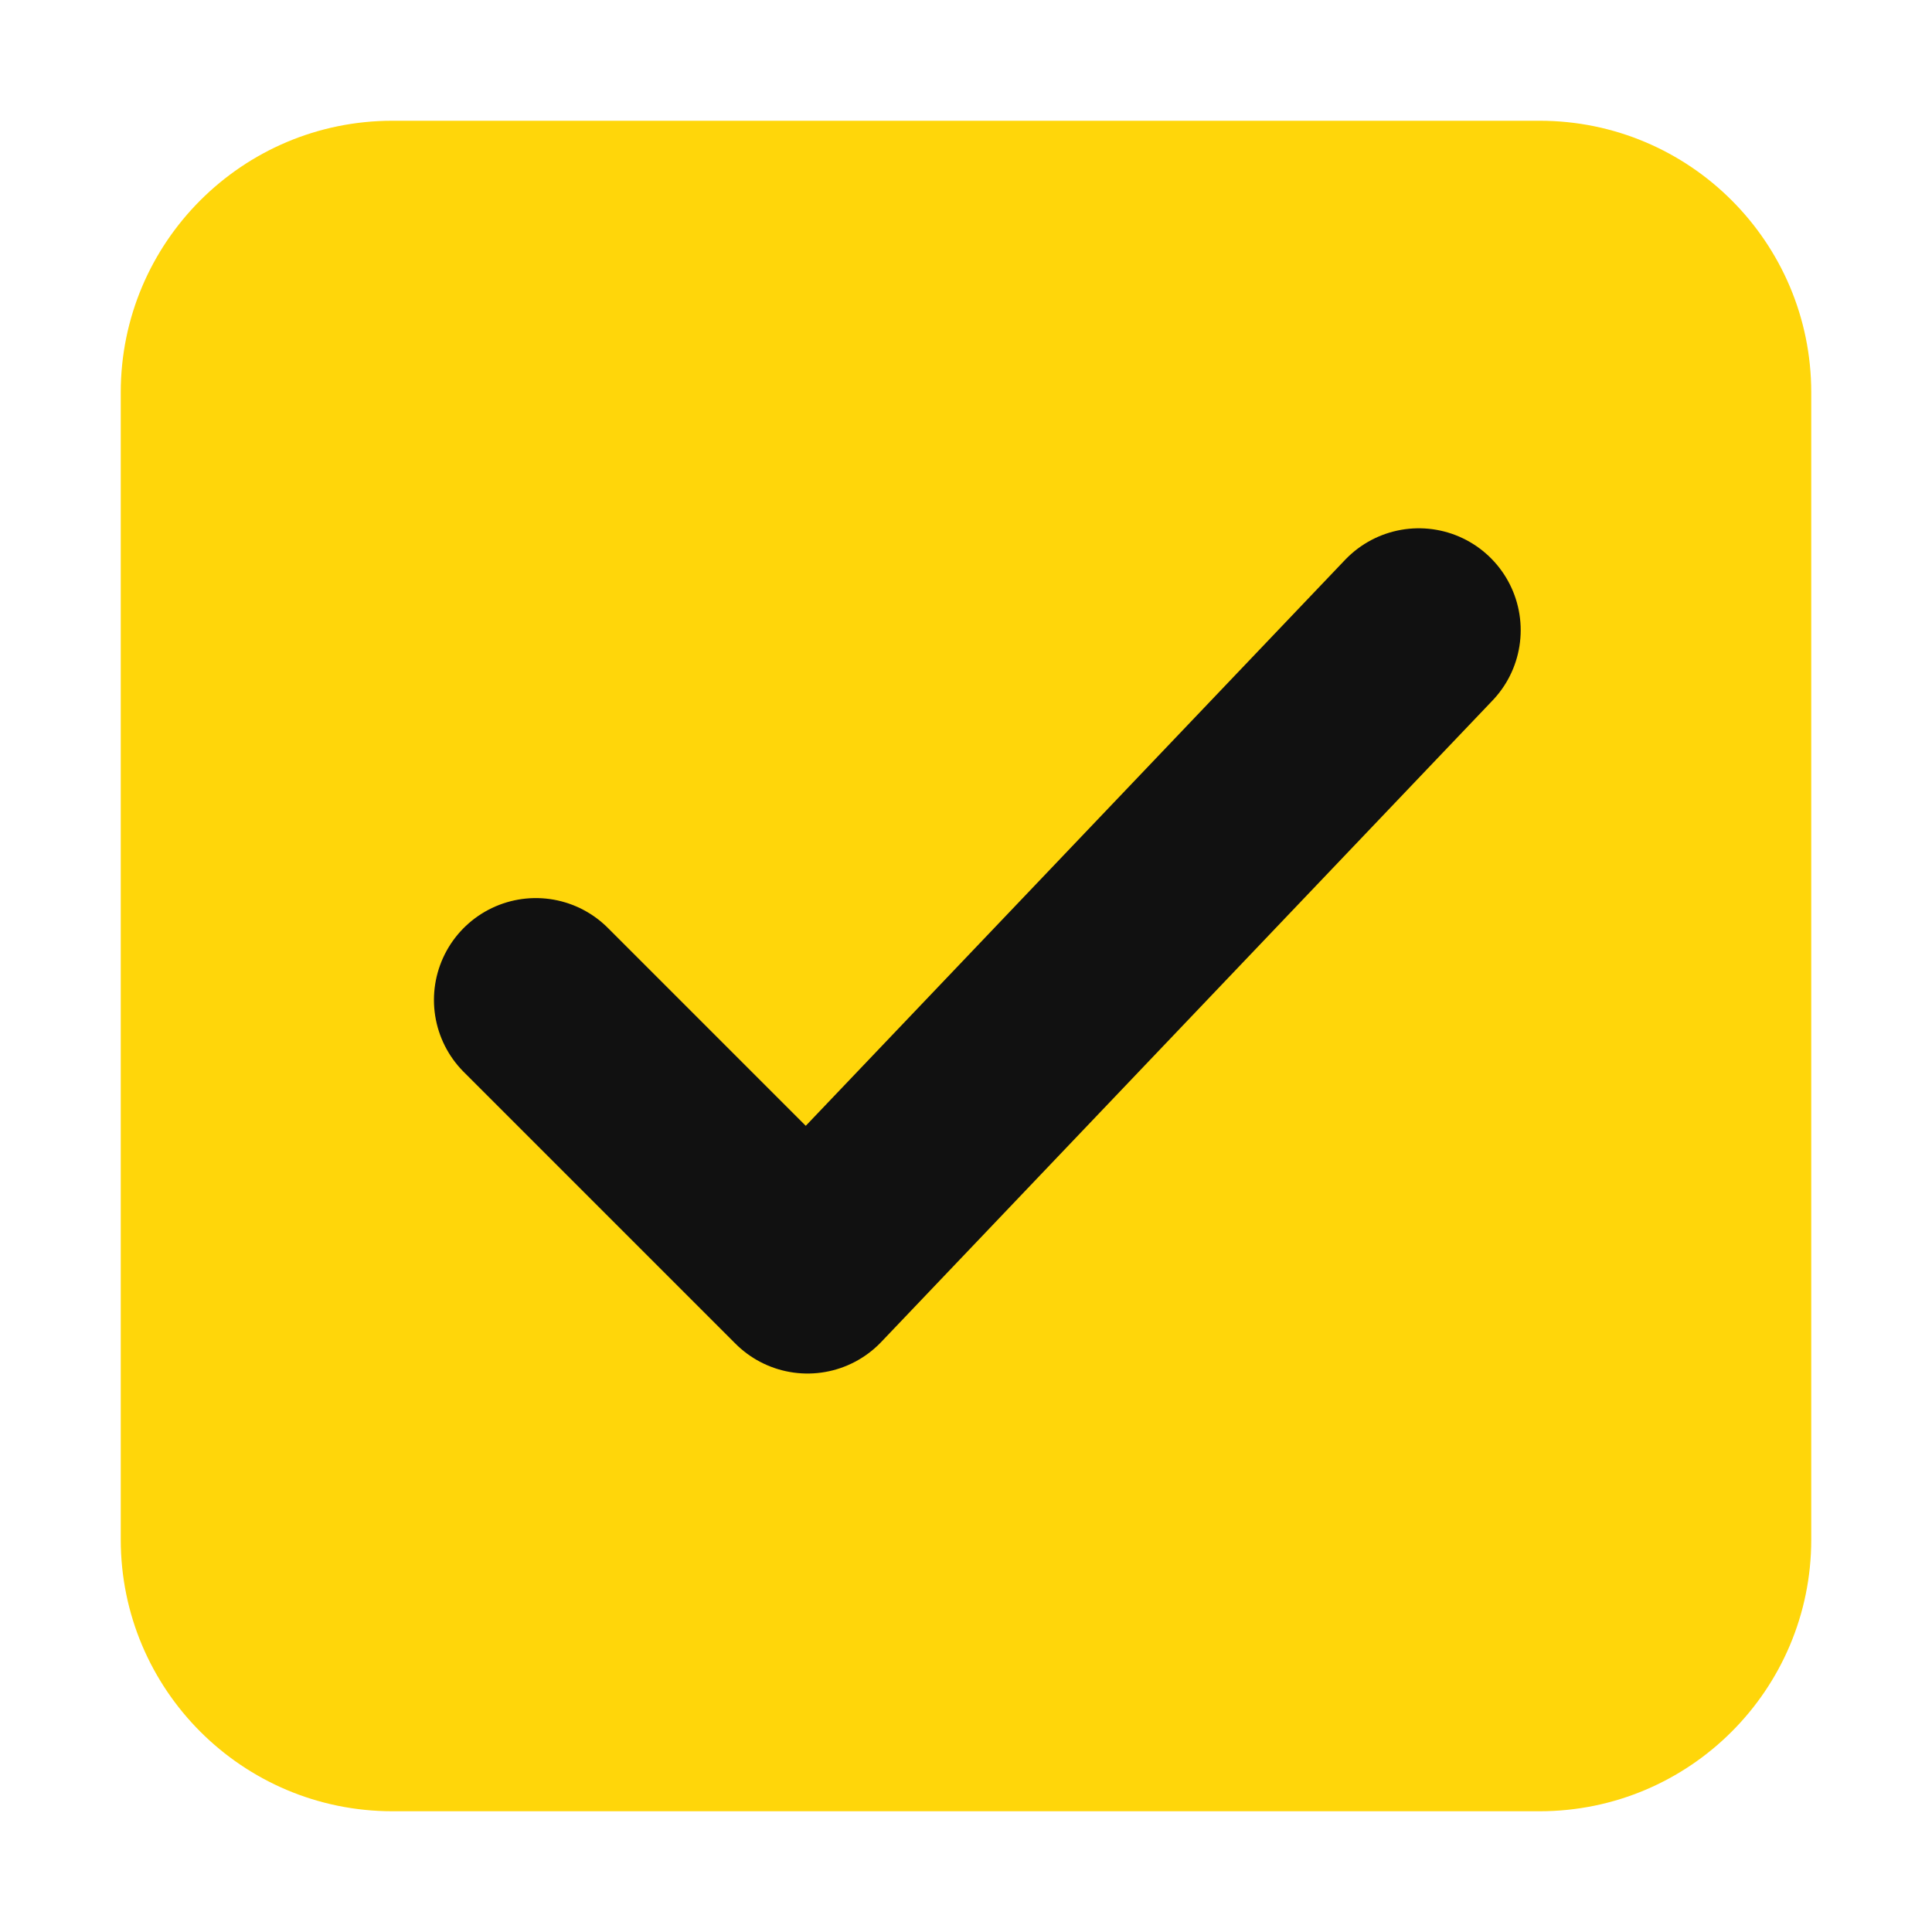
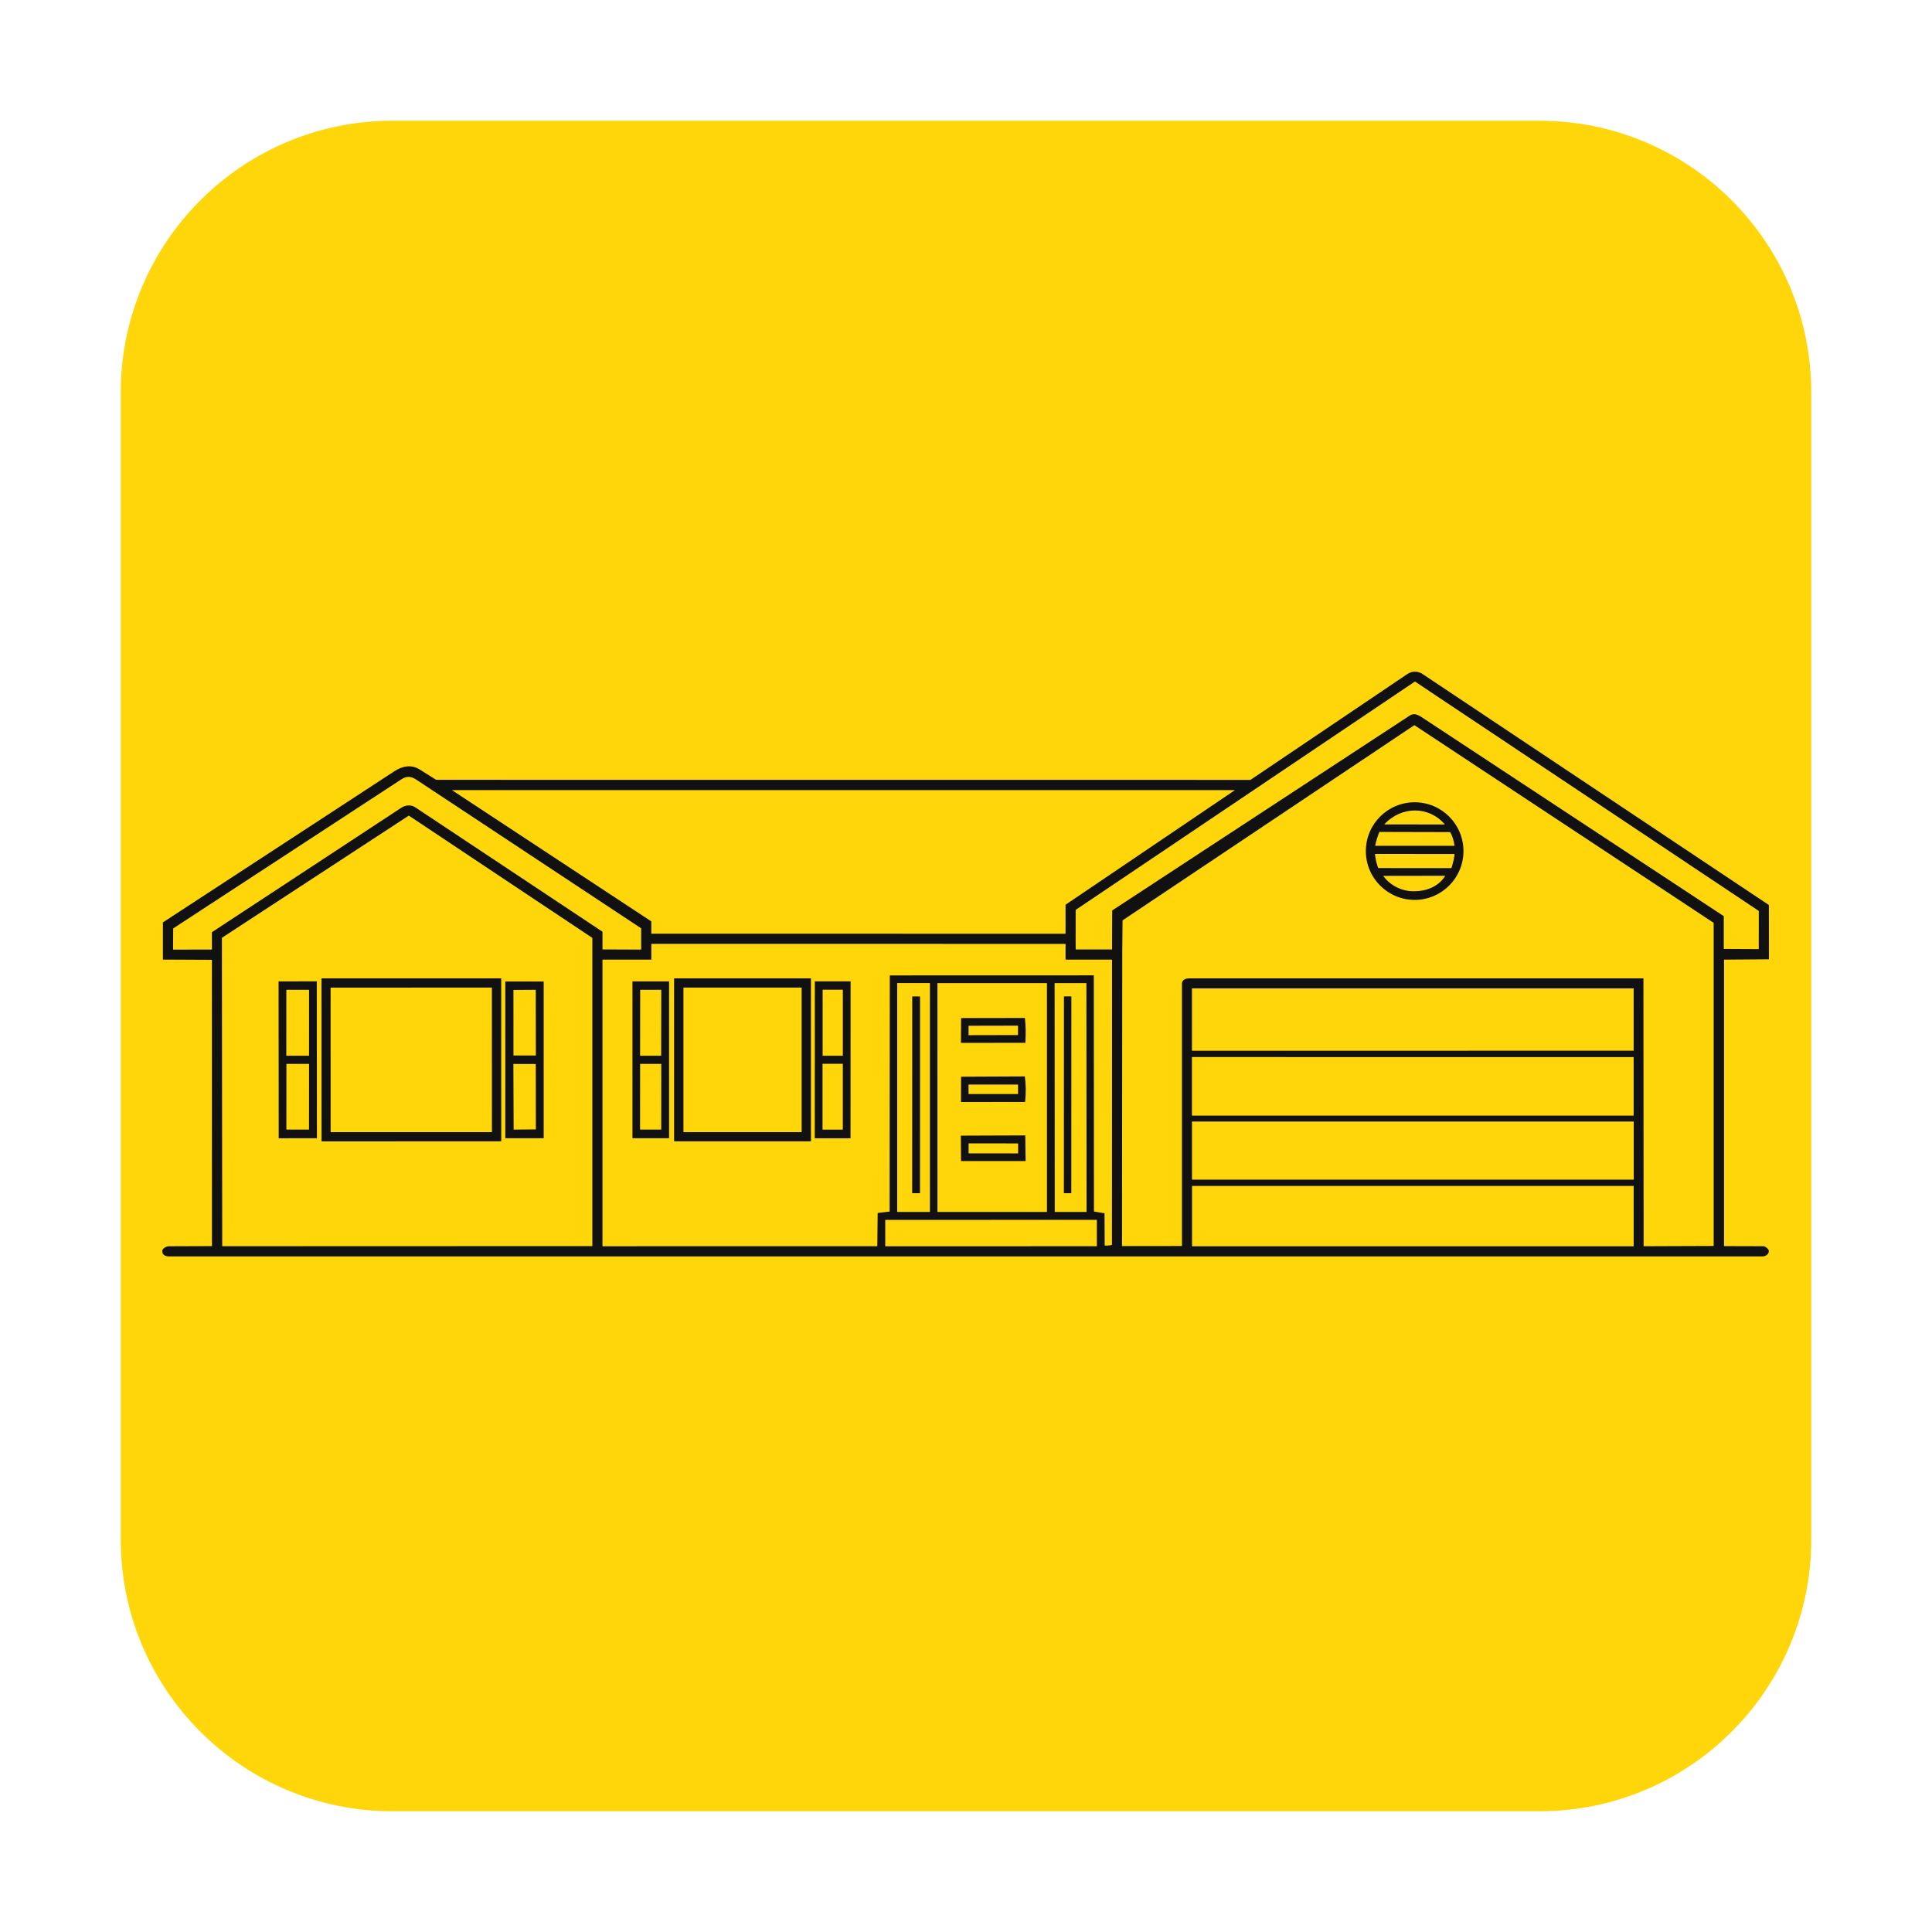
- <svg xmlns="http://www.w3.org/2000/svg" viewBox="0 0 512 512">
+ <svg xmlns="http://www.w3.org/2000/svg" viewBox="0 0 512 512" role="img" aria-label="Household Hub">
  <rect x="32" y="32" width="448" height="448" rx="72" fill="#ffd60a" />
-   <path d="M142 265l72 72 162-170" fill="none" stroke="#111111" stroke-width="54" stroke-linecap="round" stroke-linejoin="round" />
+   <g transform="translate(43 178) scale(0.413)" fill="#111111">
+     <path d="M834.95,115.12c0,17.3-14.02,31.32-31.32,31.32s-31.32-14.02-31.32-31.32,14.02-31.32,31.32-31.32,31.32,14.02,31.32,31.32ZM823.04,98.05c-10.29-11.98-27.91-11.97-38.92-.04l38.92.04ZM829.23,111.73c-.59-3.76-1.44-6.49-2.83-8.78l-45.41-.11c-1.2,2.91-2.04,5.68-2.71,8.88h50.95ZM827.22,126.05c1.12-3.5,1.67-5.91,2.04-9.06l-51.1-.03c.37,3.47.99,6.1,2.08,9.07l46.98.02ZM823.26,130.97l-39.82.06c4.56,6.26,11.94,9.83,19.36,9.88,7.96.05,16.04-2.73,20.46-9.94Z" />
+     <path d="M217.49,196.78l.03,104.58-115.31.03-.03-104.58,115.31-.03ZM211.52,202.72l-103.5.02.02,92.75,103.5-.02-.02-92.75Z" />
+     <path d="M244.75,198.8v100.58h-24.62v-100.58h24.62ZM239.72,246.28l-.06-42.14-14.32.09.02,42.07,14.36-.03ZM239.72,293.72l-.05-41.96-14.37-.04.17,42.13,14.25-.14Z" />
+     <path d="M99.16,198.72l.08,100.66-24.52.02-.08-100.66,24.52-.02ZM79.62,204.14l-.02,42.31h14.59s.02-42.31.02-42.31h-14.59ZM79.67,251.65l-.03,42.16h14.54s.03-42.15.03-42.15h-14.54Z" />
+     <path d="M328.43,196.8h87.81v104.57h-87.81v-104.57ZM334.43,202.71v92.77s75.84,0,75.84,0v-92.77s-75.84,0-75.84,0Z" />
+     <path d="M325.2,198.74v100.64h-23.48v-100.64h23.48ZM306.67,204.12l-.06,42.32,13.53.02.06-42.32-13.53-.02ZM306.62,251.66l-.03,42.16h13.58s.03-42.15.03-42.15h-13.58Z" />
+     <path d="M418.74,198.7h22.95s-.05,100.72-.05,100.72h-22.95s.05-100.72.05-100.72ZM423.74,204.08v42.36s12.97,0,12.97,0v-42.36s-12.97,0-12.97,0ZM436.7,251.62h-13.02v42.24h13.02v-42.24Z" />
+     <path d="M553.7,276.1l-41.17.04.06-16.24,40.89-.19c.78,5.71.77,10.11.21,16.39ZM517.37,264.94v6.06h31.76v-6.06h-31.76Z" />
+     <path d="M554,314.01l-41.44.02-.13-16.31,41.35-.15.22,16.44ZM517.41,302.67v6.41s31.77.04,31.77.04v-6.41s-31.77-.04-31.77-.04Z" />
+     <path d="M553.86,238.14l-41.37.06.1-15.93,40.93-.05c.61,5.25.63,9,.34,15.92ZM549.1,227.14l-31.72.07v6.04s31.73-.07,31.73-.07v-6.04Z" />
+     <rect x="420.64" y="269.03" width="126.24" height="5" transform="translate(212.03 755.19) rotate(-89.98)" />
+     <rect x="517.76" y="269.1" width="126.27" height="4.77" transform="translate(309.26 852.31) rotate(-89.98)" />
+     <path d="M1027.45,368.67l-25.3-.07v-183.83s25.67-.19,25.67-.19h3.13l-.02-34.86L808.19,1.16c-3.21-1.66-6.37-1.58-9.46.5l-100.46,67.78-522.5-.04-10.57-6.62c-5.17-3.31-10.94-2.37-16.19,1.07L.42,160.88v23.86l31.44.16.03,183.7-27.85.1c-1.53,0-3.85,1.51-4.01,2.8-.2,1.65.72,3.71,4.35,3.71h1022.47c2.62.01,4.29-2.09,4.03-3.72-.18-1.1-2.29-2.82-3.42-2.83ZM688.34,75.98l-108.72,73.56v18.63l-265.8-.05v-7.89l-127.96-84.24h502.48ZM31.86,167.17v11.15l-24.93.02.08-13.58,146.66-95.83c3.36-2.19,6.25-1.68,9.44.43l144.2,95.34v13.63l-24.83-.1v-11.38l-120.18-79.84c-2.62-1.75-6.2-1.48-8.84.26L31.86,167.17ZM275.97,368.59l-237.5.08-.19-178.5v-19.41l119.92-78.4,117.77,78.47v197.75ZM463.91,368.7v-16.93s135.8-.02,135.8-.02v16.93s-135.8.02-135.8.02ZM471.6,346.69v-146.89h20.98v146.89h-20.98ZM497.41,199.84h70.27s.02,146.85.02,146.85h-70.27s-.02-146.85-.02-146.85ZM572.6,199.83h20.39s.1,146.87.1,146.87h-20.39s-.1-146.87-.1-146.87ZM944.14,247.31v37.57s-283.43-.02-283.43-.02v-37.57s283.43.02,283.43.02ZM660.72,203.25l283.43-.02v39.99s-283.43.02-283.43.02v-39.99ZM944.16,368.69h-283.39v-38.69h283.39v38.69ZM944.2,325.95h-283.46v-37.27h283.46v37.27ZM995.47,368.51l-44.91.17-.13-171.87-291.31-.02c-3.05,0-4.81,1.32-4.81,3.42v168.34s-38.46.02-38.46.02l.15-187.7.19-21.28,187.26-125.27,192.04,126.85v207.33ZM1001.98,156.87l-192.21-126.6c-3.3-2.18-6.1-4.26-9.41-2.04l-190.81,124.98-.08,21.46h0v3.59h-23.35v-3.58h-6.51v10.08h29.85l-.06,183.06c-1.58.45-3.42.55-4.67.37l-.1-20.69-6.79-1.09-.09-151.55-130.9.04-.13,151.55-7.65.87-.24,21.34-176.36.03v-183.94h31.34s.04-10.1.04-10.1l272.25.02v-7.18h.02c-.04-5.92-.01-14.62-.01-14.62L803.82,6.32l220.63,147.22-.02,24.49-22.45-.12v-21.04Z" />
+   </g>
</svg>
